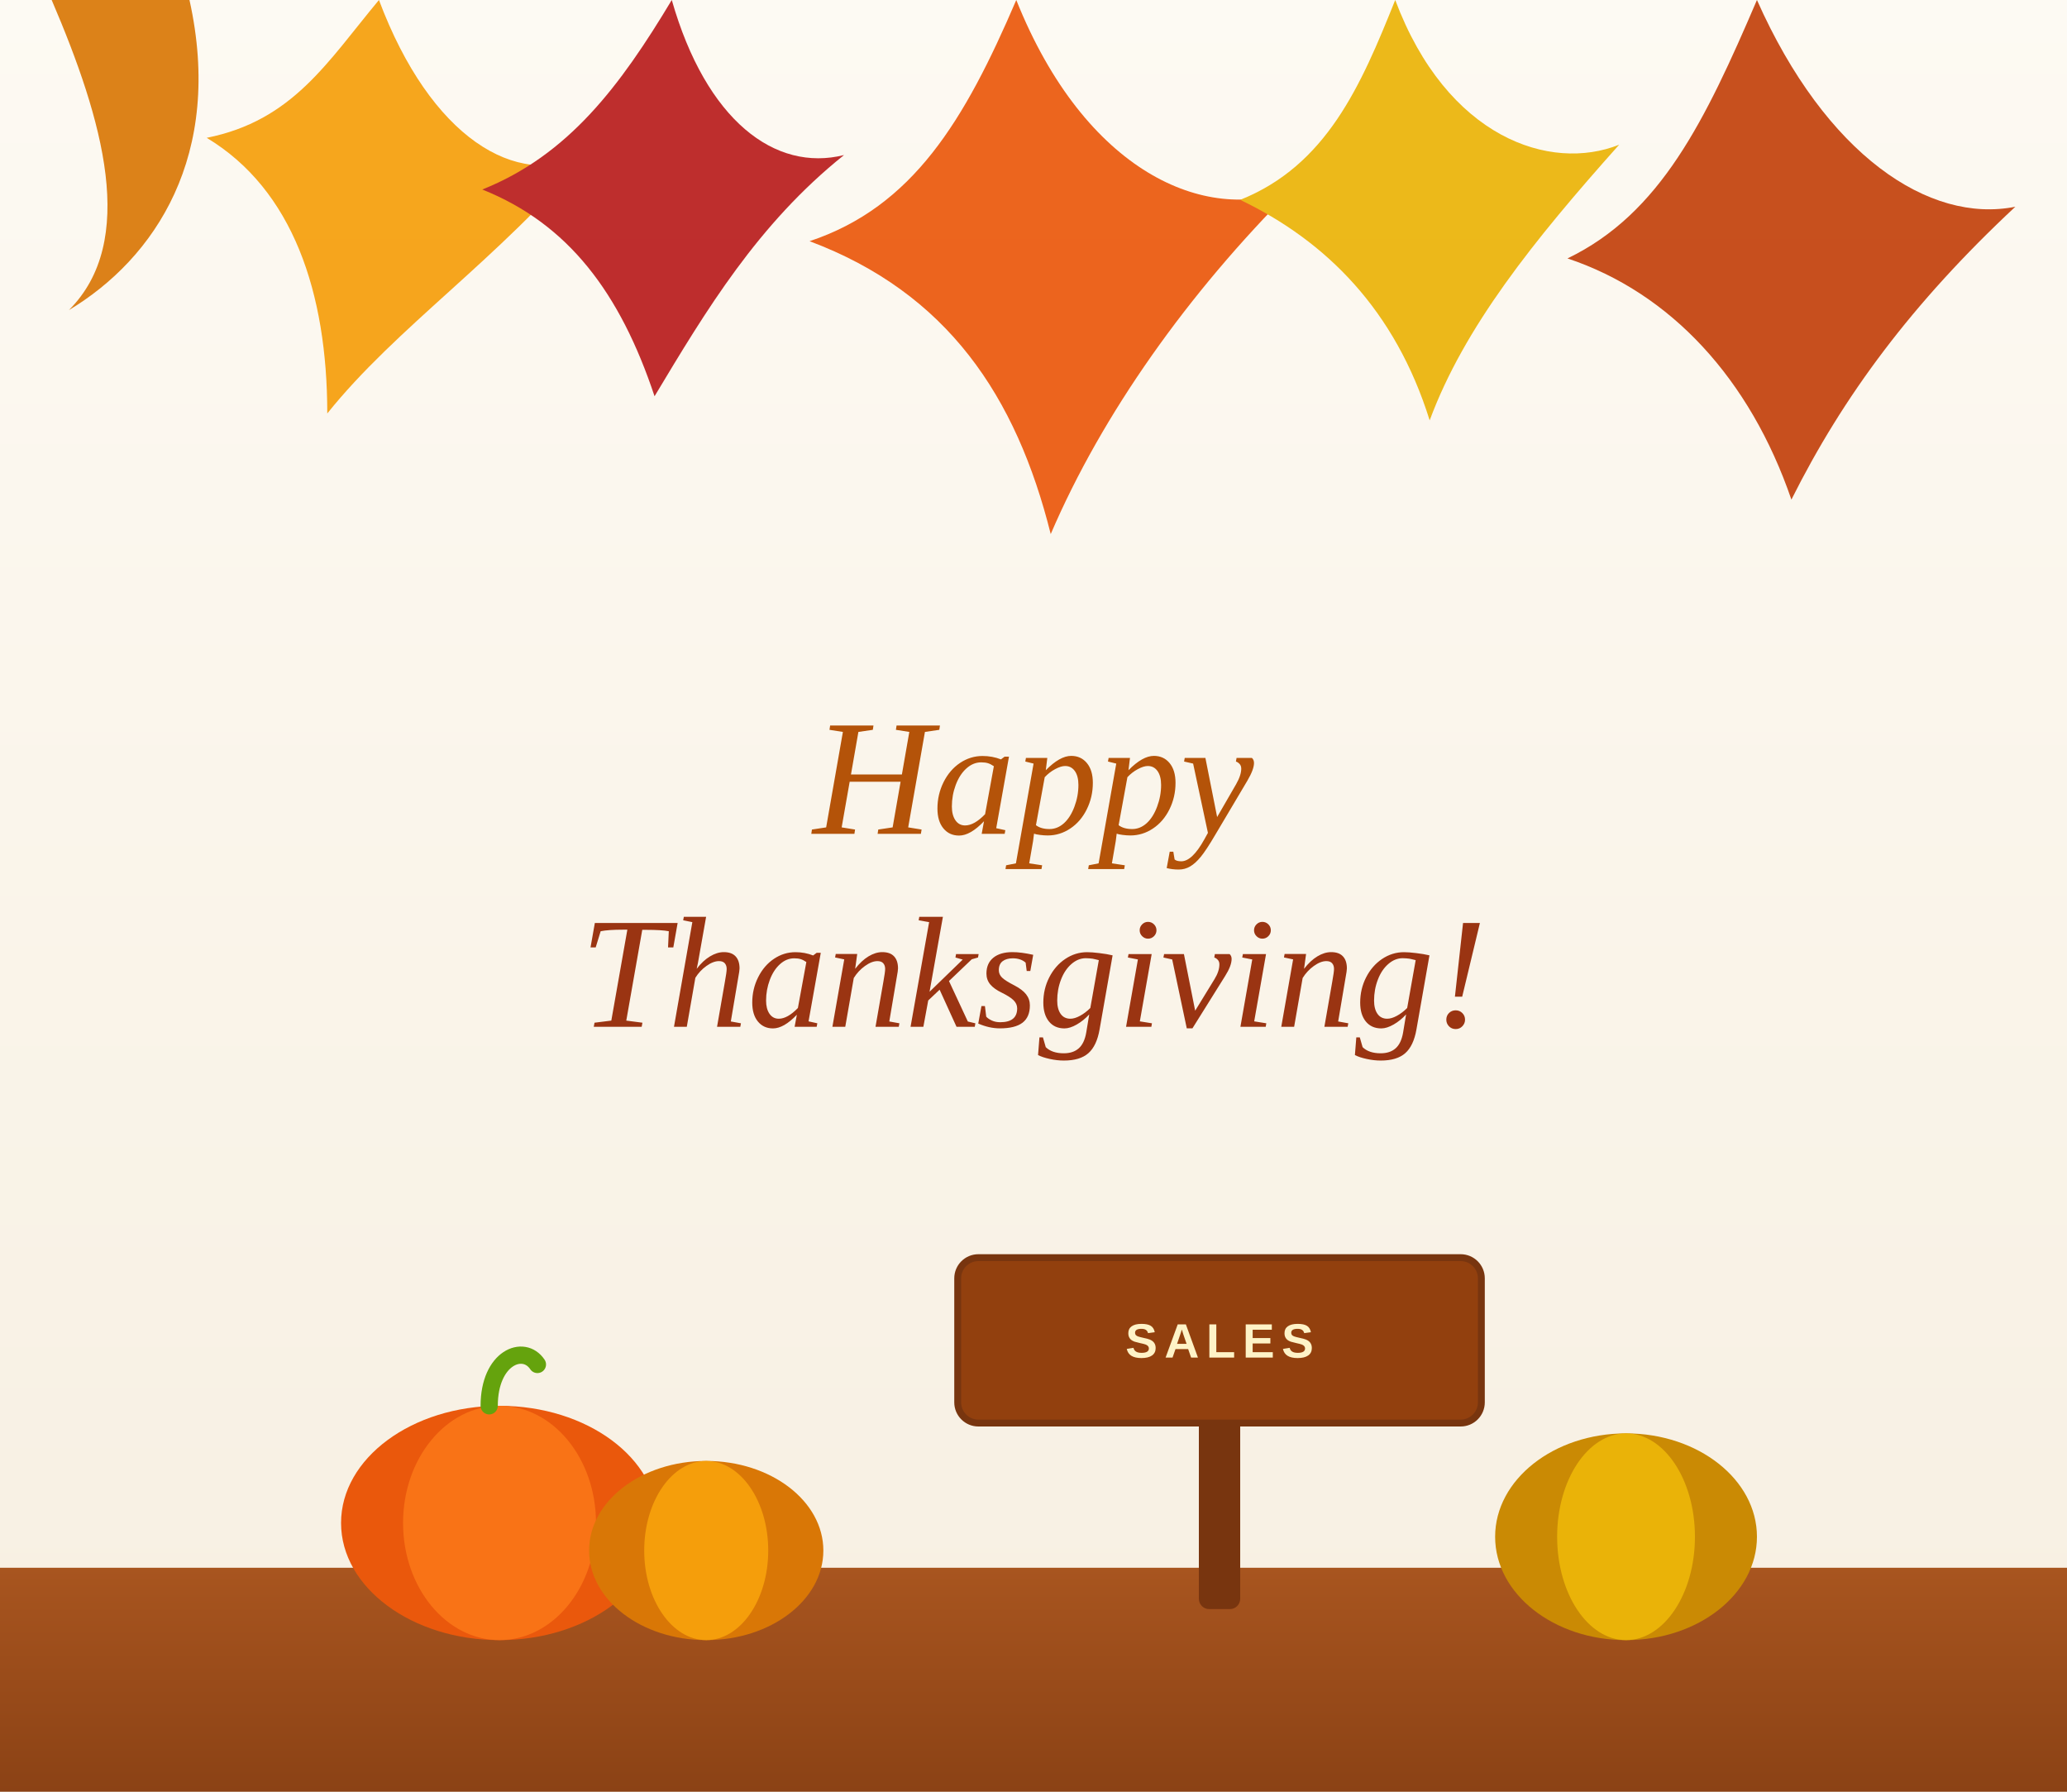
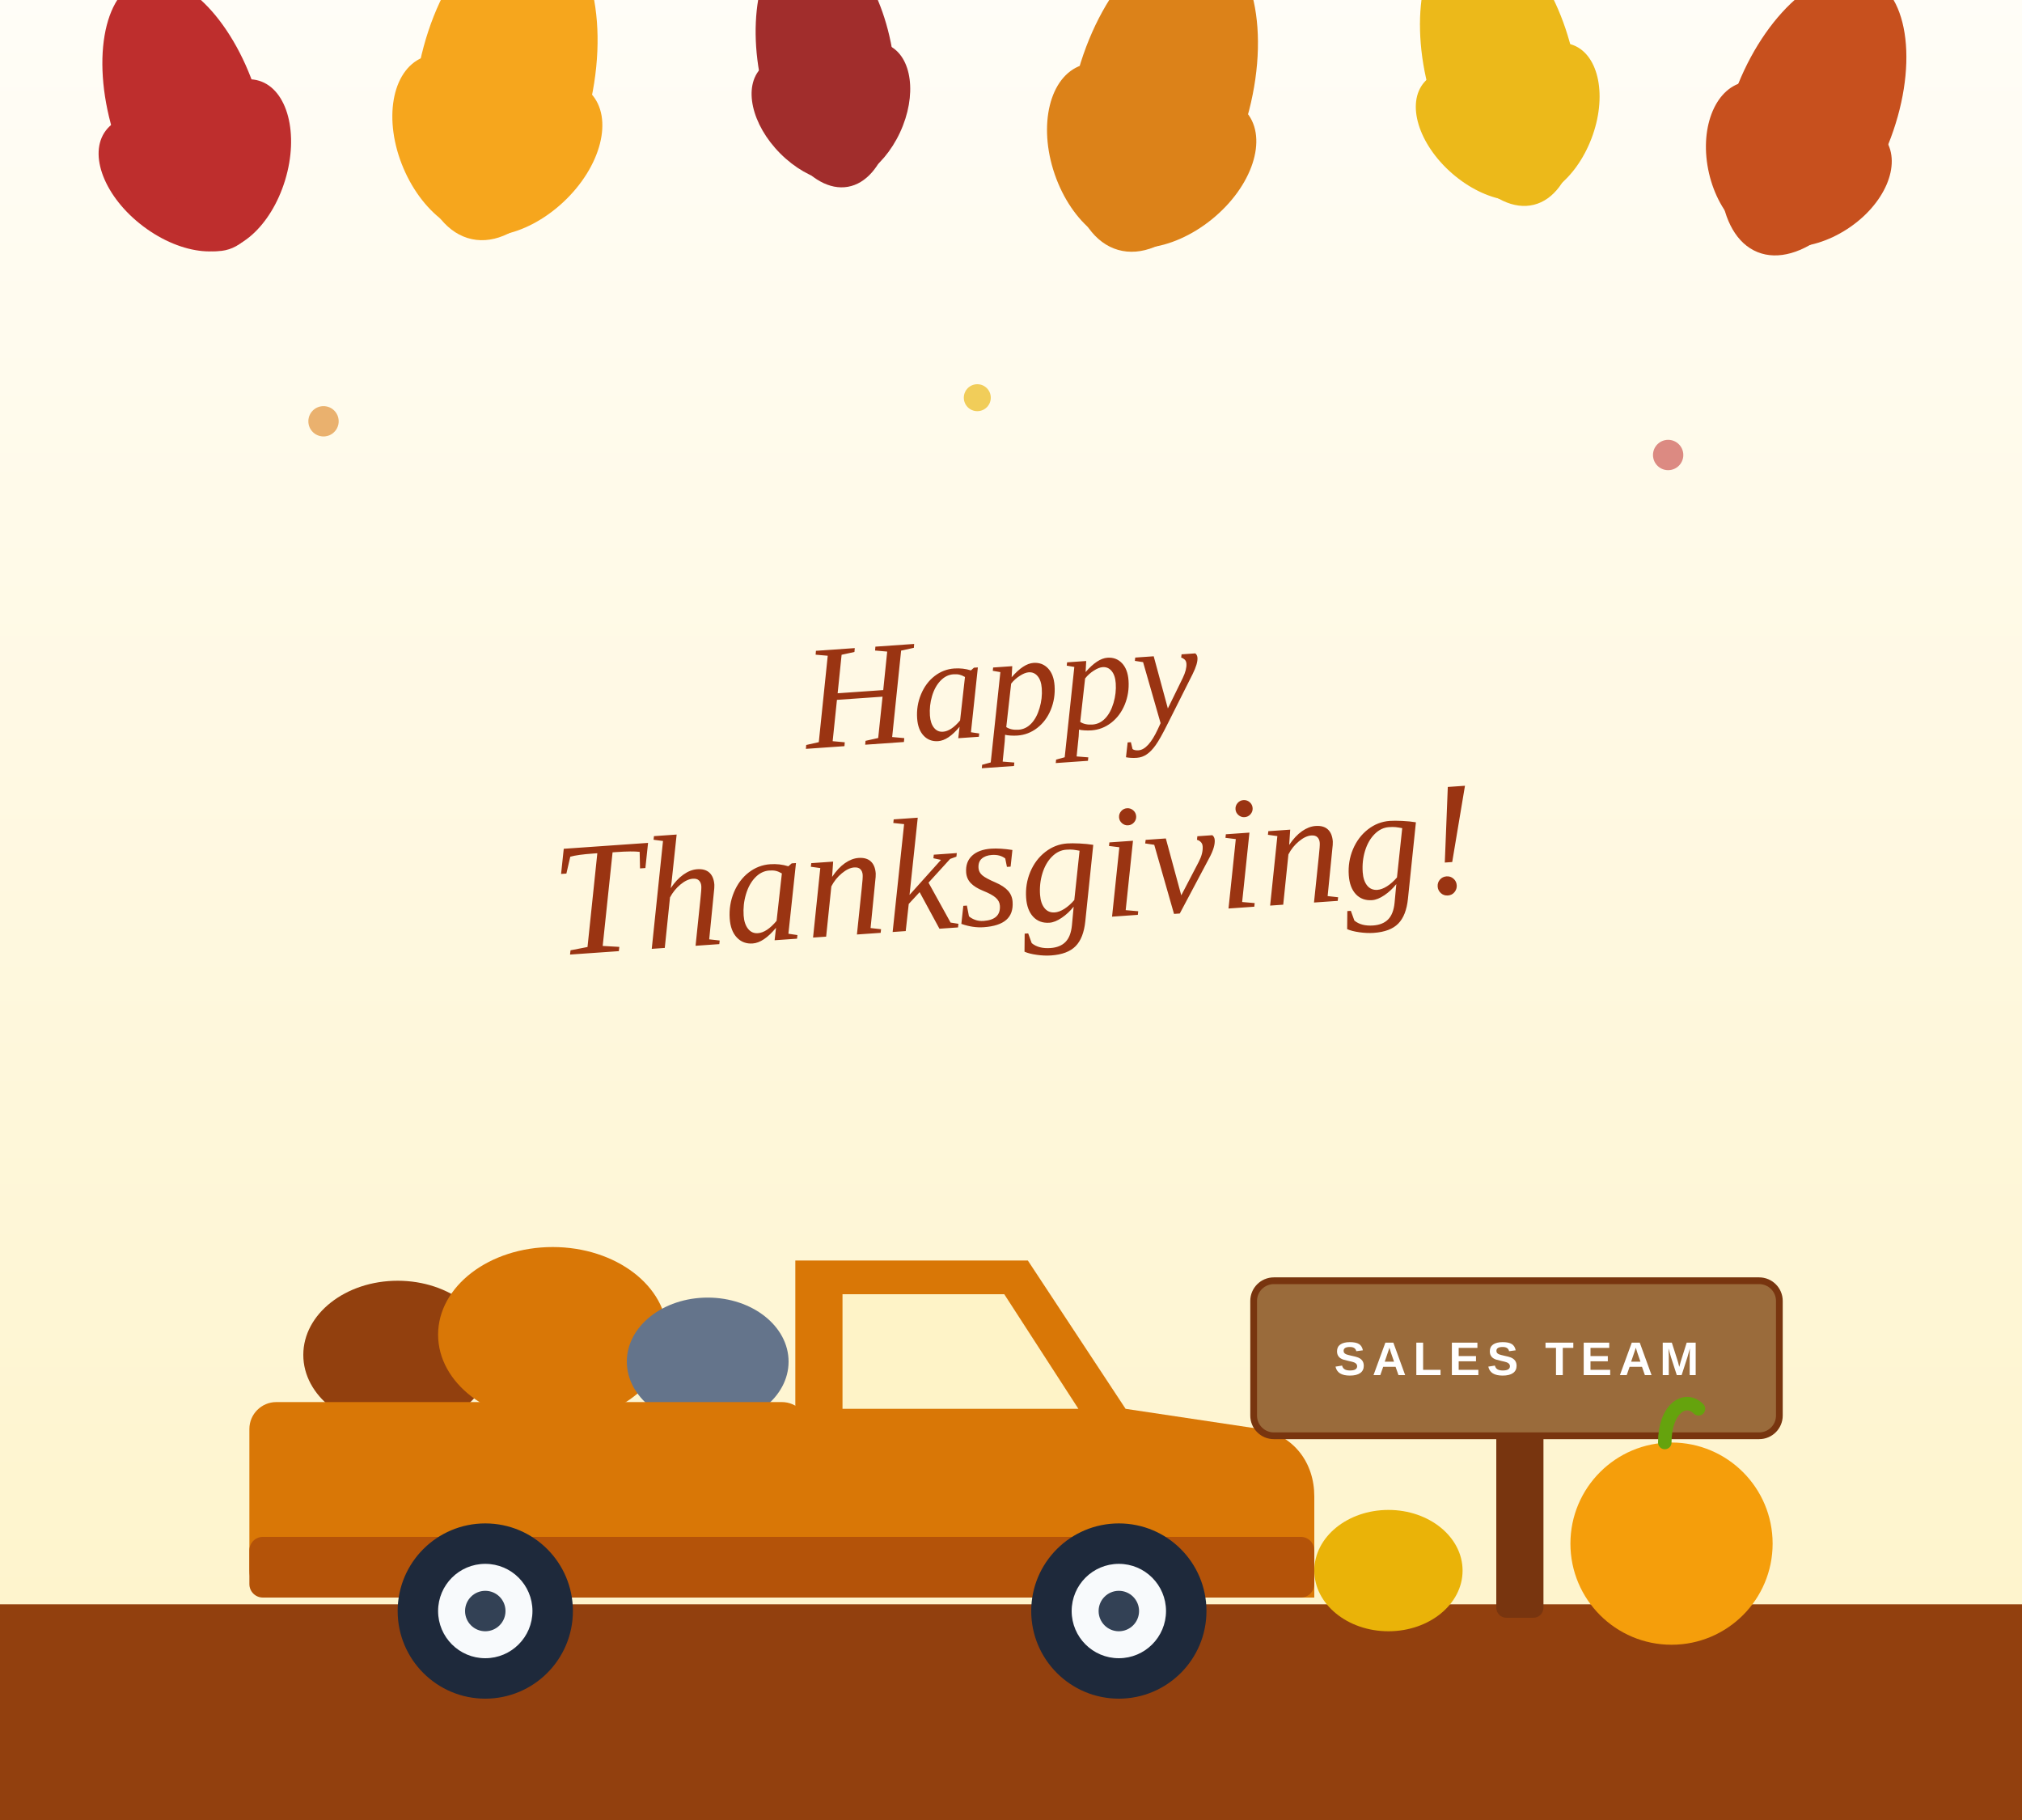
- <svg xmlns="http://www.w3.org/2000/svg" width="600" height="520" viewBox="0 0 600 520">
+ <svg xmlns="http://www.w3.org/2000/svg" width="600" height="540" viewBox="0 0 600 540">
  <defs>
-     <linearGradient id="bg" x1="0" y1="0" x2="0" y2="1">
-       <stop offset="0%" stop-color="#fdfaf3" />
-       <stop offset="100%" stop-color="#f7efe1" />
-     </linearGradient>
-     <linearGradient id="ground" x1="0" y1="0" x2="0" y2="1">
-       <stop offset="0%" stop-color="#a8551f" />
-       <stop offset="100%" stop-color="#8b4215" />
+     <linearGradient id="bg-sales" x1="0" y1="0" x2="0" y2="1">
+       <stop offset="0%" stop-color="#fffdf7" />
+       <stop offset="100%" stop-color="#fef3c7" />
    </linearGradient>
  </defs>
-   <rect width="600" height="520" fill="url(#bg)" />
+   <rect width="600" height="540" fill="url(#bg-sales)" />
  <g opacity="0.92">
-     <path d="M55,0 C65,45 45,75 20,90 C40,70 30,35 15,0 Z" fill="#d97706" />
-     <path d="M110,0 C125,40 150,55 170,45 C145,75 115,95 95,120 C95,85 85,55 60,40 C85,35 95,18 110,0 Z" fill="#f59e0b" />
-     <path d="M195,0 C205,35 225,50 245,45 C220,65 205,90 190,115 C180,85 165,65 140,55 C165,45 180,25 195,0 Z" fill="#b91c1c" />
-     <path d="M295,0 C315,50 350,65 375,55 C345,85 320,120 305,155 C295,115 275,85 235,70 C265,60 280,35 295,0 Z" fill="#ea580c" />
-     <path d="M405,0 C420,40 450,50 470,42 C445,70 425,95 415,122 C405,90 385,70 360,58 C385,48 395,25 405,0 Z" fill="#eab308" />
-     <path d="M510,0 C530,45 560,65 585,60 C555,88 535,115 520,145 C508,110 485,85 455,75 C482,62 495,35 510,0 Z" fill="#c2410c" />
+     <g transform="translate(55,34) rotate(-18)">
+       <ellipse cx="0" cy="0" rx="22" ry="42" fill="#b91c1c" />
+       <ellipse cx="-18" cy="10" rx="16" ry="26" transform="rotate(-35)" fill="#b91c1c" />
+       <ellipse cx="18" cy="10" rx="16" ry="26" transform="rotate(35)" fill="#b91c1c" />
+     </g>
+     <g transform="translate(150,24) rotate(12)">
+       <ellipse cx="0" cy="0" rx="26" ry="48" fill="#f59e0b" />
+       <ellipse cx="-20" cy="12" rx="18" ry="28" transform="rotate(-35)" fill="#f59e0b" />
+       <ellipse cx="20" cy="12" rx="18" ry="28" transform="rotate(35)" fill="#f59e0b" />
+     </g>
+     <g transform="translate(245,18) rotate(-10)">
+       <ellipse cx="0" cy="0" rx="20" ry="38" fill="#991b1b" />
+       <ellipse cx="-15" cy="10" rx="14" ry="22" transform="rotate(-35)" fill="#991b1b" />
+       <ellipse cx="15" cy="10" rx="14" ry="22" transform="rotate(35)" fill="#991b1b" />
+     </g>
+     <g transform="translate(345,28) rotate(16)">
+       <ellipse cx="0" cy="0" rx="26" ry="48" fill="#d97706" />
+       <ellipse cx="-20" cy="12" rx="18" ry="28" transform="rotate(-35)" fill="#d97706" />
+       <ellipse cx="20" cy="12" rx="18" ry="28" transform="rotate(35)" fill="#d97706" />
+     </g>
+     <g transform="translate(445,20) rotate(-14)">
+       <ellipse cx="0" cy="0" rx="22" ry="42" fill="#eab308" />
+       <ellipse cx="-18" cy="10" rx="15" ry="24" transform="rotate(-35)" fill="#eab308" />
+       <ellipse cx="18" cy="10" rx="15" ry="24" transform="rotate(35)" fill="#eab308" />
+     </g>
+     <g transform="translate(538,34) rotate(22)">
+       <ellipse cx="0" cy="0" rx="24" ry="44" fill="#c2410c" />
+       <ellipse cx="-18" cy="10" rx="16" ry="24" transform="rotate(-35)" fill="#c2410c" />
+       <ellipse cx="18" cy="10" rx="16" ry="24" transform="rotate(35)" fill="#c2410c" />
+     </g>
+     <circle cx="96" cy="125" r="4.5" fill="#d97706" opacity="0.6" />
+     <circle cx="495" cy="135" r="4.5" fill="#b91c1c" opacity="0.55" />
+     <circle cx="290" cy="118" r="4" fill="#eab308" opacity="0.7" />
  </g>
-   <text x="300" y="242" text-anchor="middle" font-family="Georgia, 'Times New Roman', serif" font-style="italic" font-size="48" fill="#b45309">Happy</text>
-   <text x="300" y="298" text-anchor="middle" font-family="Georgia, 'Times New Roman', serif" font-style="italic" font-size="46" fill="#9a3412">Thanksgiving!</text>
-   <rect x="0" y="455" width="600" height="65" fill="url(#ground)" />
-   <ellipse cx="145" cy="442" rx="46" ry="34" fill="#ea580c" />
-   <ellipse cx="145" cy="442" rx="28" ry="34" fill="#f97316" />
-   <path d="M142,408 C142,394 152,390 156,396" stroke="#65a30d" stroke-width="5" fill="none" stroke-linecap="round" />
-   <ellipse cx="205" cy="450" rx="34" ry="26" fill="#d97706" />
-   <ellipse cx="205" cy="450" rx="18" ry="26" fill="#f59e0b" />
-   <ellipse cx="472" cy="446" rx="38" ry="30" fill="#ca8a04" />
-   <ellipse cx="472" cy="446" rx="20" ry="30" fill="#eab308" />
-   <rect x="348" y="395" width="12" height="72" rx="3" fill="#78350f" />
-   <rect x="278" y="365" width="152" height="48" rx="6" fill="#92400e" stroke="#78350f" stroke-width="2" />
-   <text x="354" y="394" text-anchor="middle" font-family="Arial, Helvetica, sans-serif" font-size="14" font-weight="700" letter-spacing="2" fill="#fef3c7">SALES</text>
+   <g transform="rotate(-4 300 245)">
+     <text x="300" y="218" text-anchor="middle" font-family="Georgia, 'Times New Roman', serif" font-style="italic" font-size="44" fill="#9a3412">Happy</text>
+     <text x="300" y="274" text-anchor="middle" font-family="Georgia, 'Times New Roman', serif" font-style="italic" font-size="48" fill="#9a3412">Thanksgiving!</text>
+   </g>
+   <rect x="0" y="476" width="600" height="64" fill="#92400e" />
+   <ellipse cx="118" cy="402" rx="28" ry="22" fill="#92400e" />
+   <ellipse cx="164" cy="396" rx="34" ry="26" fill="#d97706" />
+   <ellipse cx="210" cy="404" rx="24" ry="19" fill="#64748b" />
+   <rect x="74" y="416" width="166" height="58" rx="8" fill="#d97706" />
+   <path d="M236,374 L305,374 L334,418 L374,424 C384,426 390,434 390,444 L390,474 L236,474 Z" fill="#d97706" />
+   <path d="M250,384 L298,384 L320,418 L250,418 Z" fill="#fef3c7" />
+   <rect x="74" y="456" width="316" height="18" rx="4" fill="#b45309" />
+   <circle cx="144" cy="478" r="26" fill="#1e293b" />
+   <circle cx="144" cy="478" r="14" fill="#f8fafc" />
+   <circle cx="144" cy="478" r="6" fill="#334155" />
+   <circle cx="332" cy="478" r="26" fill="#1e293b" />
+   <circle cx="332" cy="478" r="14" fill="#f8fafc" />
+   <circle cx="332" cy="478" r="6" fill="#334155" />
+   <rect x="444" y="388" width="14" height="92" rx="3" fill="#78350f" />
+   <rect x="372" y="380" width="156" height="46" rx="6" fill="#9a6b3b" stroke="#78350f" stroke-width="2" />
+   <text x="450" y="408" text-anchor="middle" font-family="Arial, Helvetica, sans-serif" font-size="14" font-weight="700" letter-spacing="2" fill="#ffffff">SALES TEAM</text>
+   <ellipse cx="412" cy="466" rx="22" ry="18" fill="#eab308" />
+   <ellipse cx="496" cy="458" rx="30" ry="30" fill="#f59e0b" />
+   <path d="M494,428 C494,418 500,414 504,418" stroke="#65a30d" stroke-width="4" fill="none" stroke-linecap="round" />
</svg>
